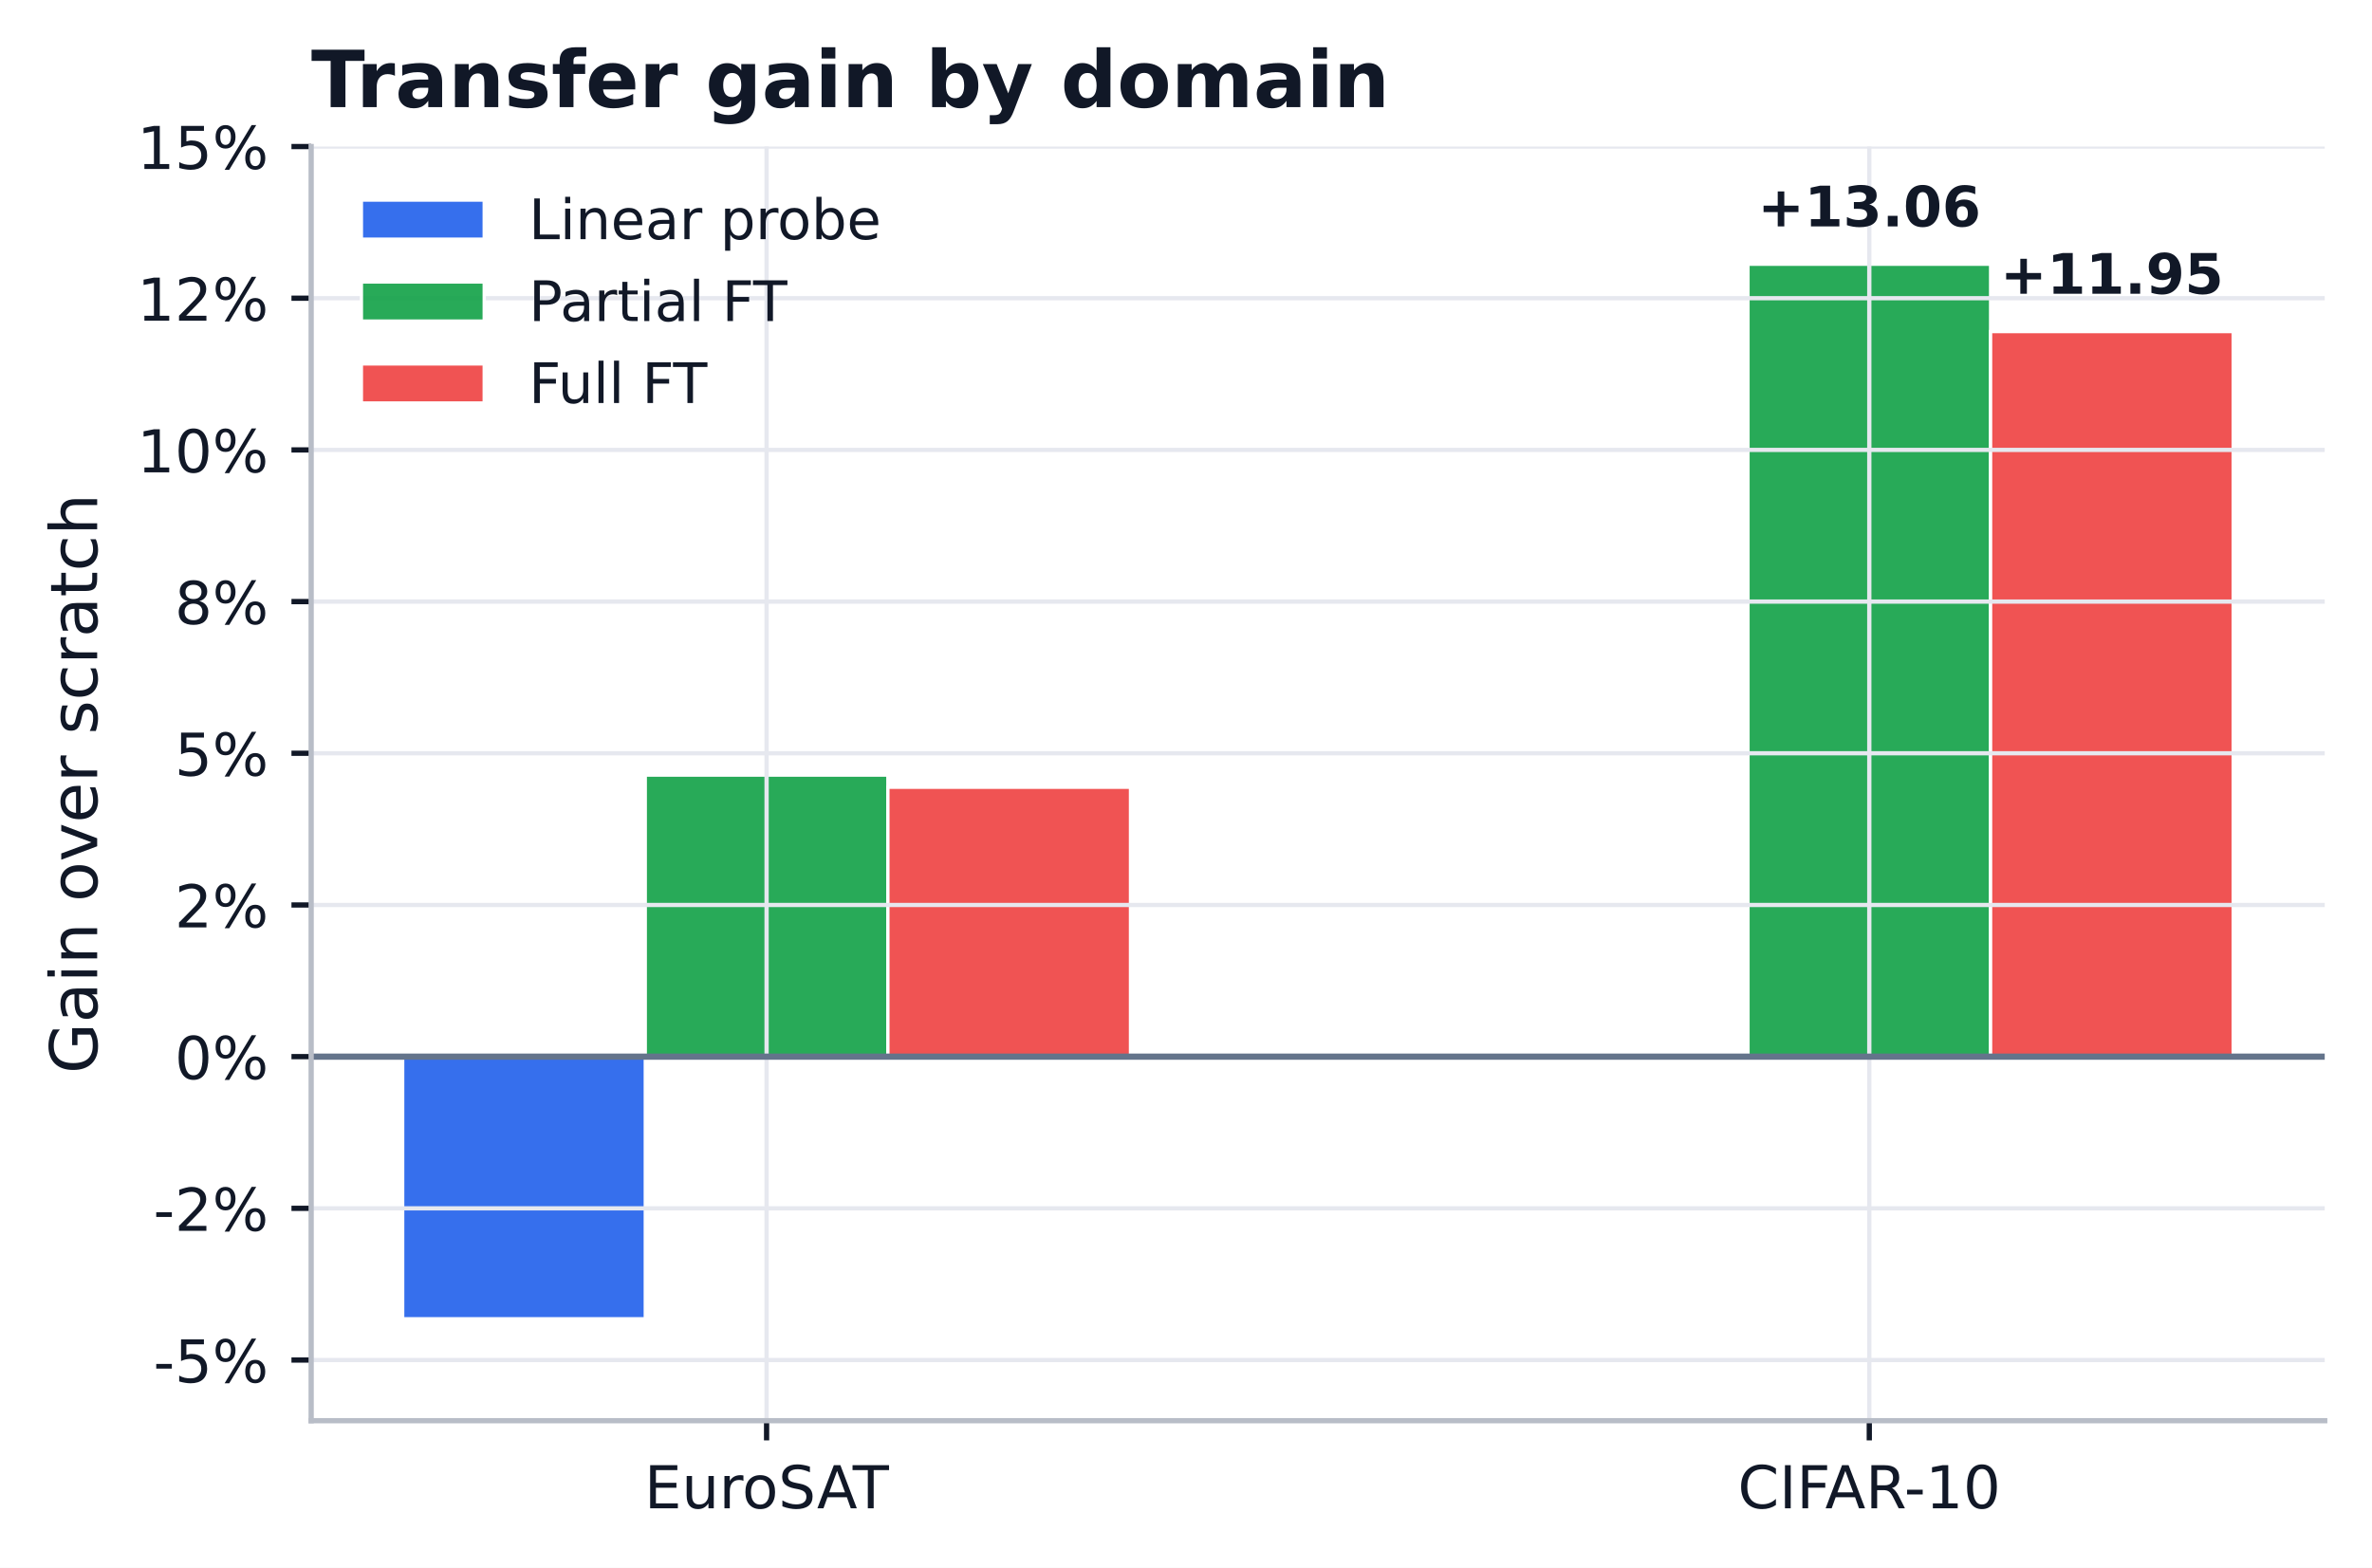
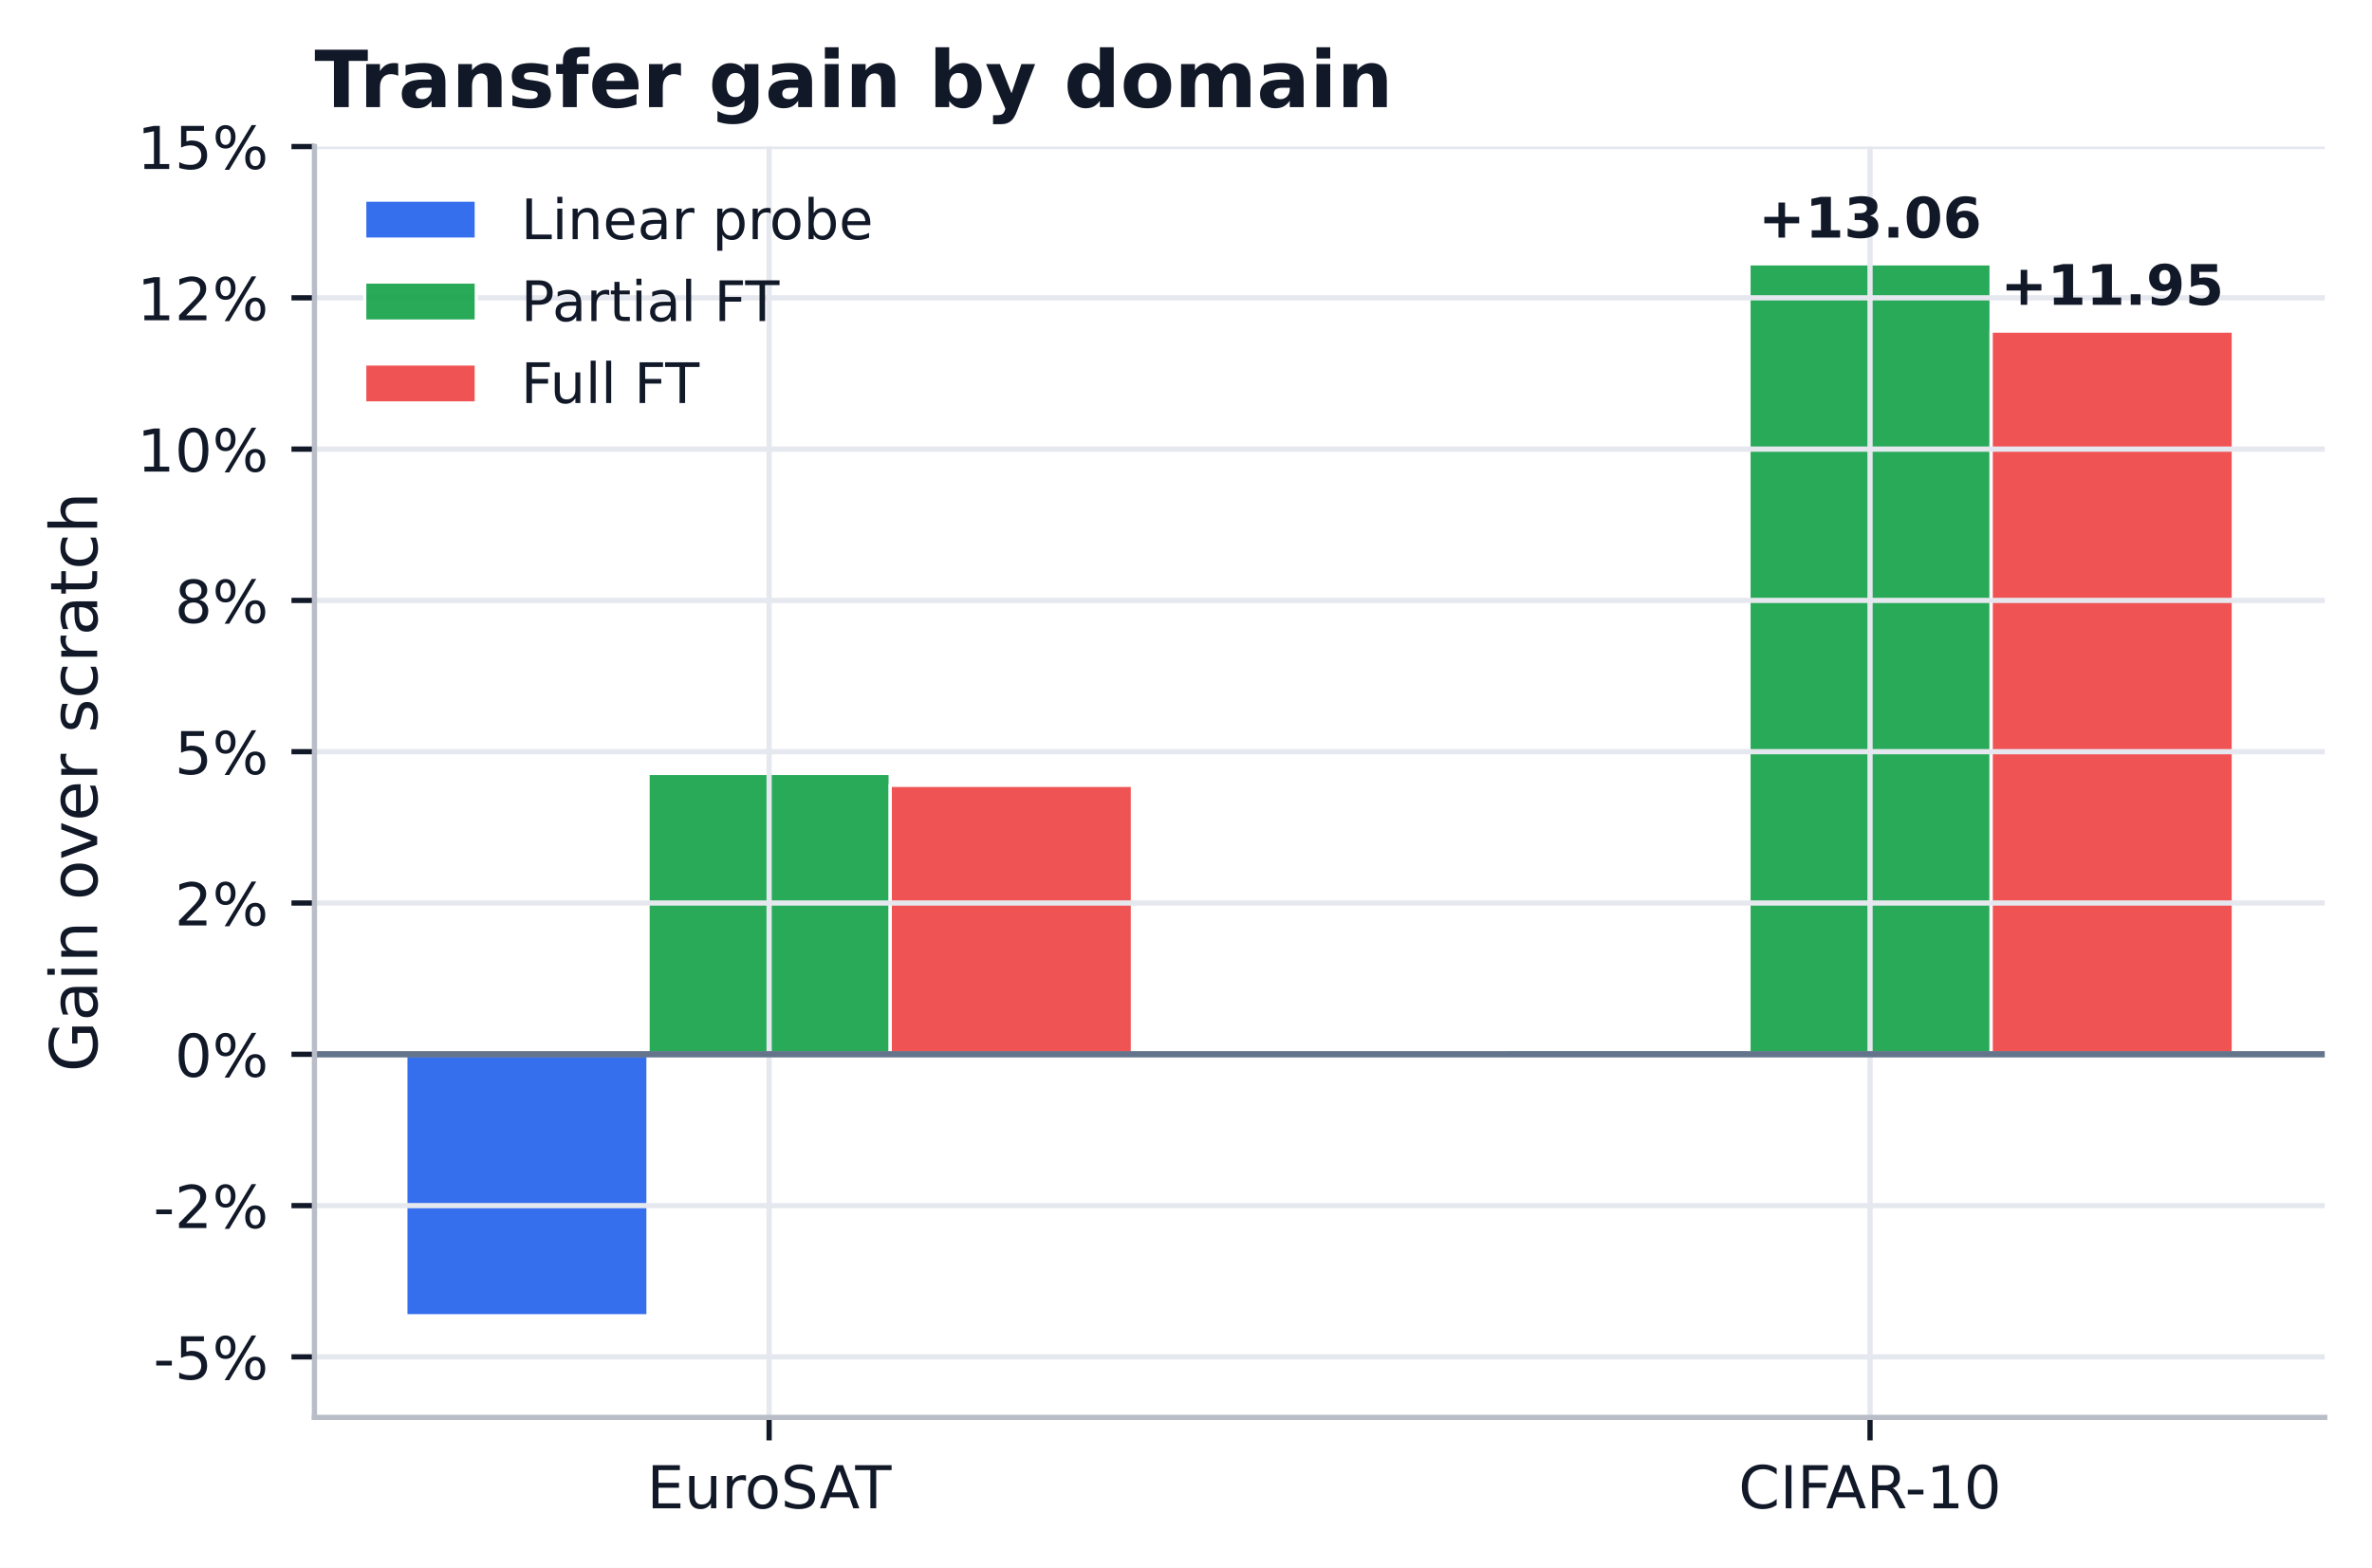
<svg xmlns="http://www.w3.org/2000/svg" xmlns:xlink="http://www.w3.org/1999/xlink" width="361.2pt" height="238.8pt" viewBox="0 0 361.2 238.8" version="1.1">
  <defs>
    <style type="text/css">*{stroke-linejoin: round; stroke-linecap: butt}</style>
  </defs>
  <g id="figure_1">
    <g id="patch_1">
      <path d="M 0 238.8  L 361.2 238.8  L 361.2 0  L 0 0  z " style="fill: #ffffff" />
    </g>
    <g id="axes_1">
      <g id="patch_2">
-         <path d="M 47.382 216.389  L 354 216.389  L 354 22.318  L 47.382 22.318  z " style="fill: #ffffff" />
+         <path d="M 47.882 215.889  L 354 215.889  L 354 22.318  L 47.882 22.318  z " style="fill: #ffffff" />
      </g>
      <g id="patch_3">
-         <path d="M 61.319 160.94  L 98.261 160.94  L 98.261 200.864  L 61.319 200.864  z " clip-path="url(#p070f2564d5)" style="fill: #2563eb; opacity: 0.92; stroke: #ffffff; stroke-width: 0.5; stroke-linejoin: miter" />
+         <path d="M 61.796 160.583  L 98.678 160.583  L 98.678 200.413  L 61.796 200.413  z " clip-path="url(#p9a0b25c394)" style="fill: #2563eb; opacity: 0.92; stroke: #ffffff; stroke-width: 0.5; stroke-linejoin: miter" />
      </g>
      <g id="patch_4">
-         <path d="M 229.237 160.94  L 266.179 160.94  L 266.179 160.293  L 229.237 160.293  z " clip-path="url(#p070f2564d5)" style="fill: #2563eb; opacity: 0.92; stroke: #ffffff; stroke-width: 0.5; stroke-linejoin: miter" />
+         <path d="M 229.44 160.583  L 266.322 160.583  L 266.322 159.9  L 229.44 159.9  z " clip-path="url(#p9a0b25c394)" style="fill: #2563eb; opacity: 0.92; stroke: #ffffff; stroke-width: 0.5; stroke-linejoin: miter" />
      </g>
      <g id="patch_5">
-         <path d="M 98.261 160.94  L 135.203 160.94  L 135.203 118.06  L 98.261 118.06  z " clip-path="url(#p070f2564d5)" style="fill: #16a34a; opacity: 0.92; stroke: #ffffff; stroke-width: 0.5; stroke-linejoin: miter" />
+         <path d="M 98.678 160.583  L 135.56 160.583  L 135.56 117.795  L 98.678 117.795  z " clip-path="url(#p9a0b25c394)" style="fill: #16a34a; opacity: 0.92; stroke: #ffffff; stroke-width: 0.5; stroke-linejoin: miter" />
      </g>
      <g id="patch_6">
-         <path d="M 266.179 160.94  L 303.12 160.94  L 303.12 40.247  L 266.179 40.247  z " clip-path="url(#p070f2564d5)" style="fill: #16a34a; opacity: 0.92; stroke: #ffffff; stroke-width: 0.5; stroke-linejoin: miter" />
+         <path d="M 266.322 160.583  L 303.203 160.583  L 303.203 40.184  L 266.322 40.184  z " clip-path="url(#p9a0b25c394)" style="fill: #16a34a; opacity: 0.92; stroke: #ffffff; stroke-width: 0.5; stroke-linejoin: miter" />
      </g>
      <g id="patch_7">
-         <path d="M 135.203 160.94  L 172.145 160.94  L 172.145 119.908  L 135.203 119.908  z " clip-path="url(#p070f2564d5)" style="fill: #ef4444; opacity: 0.92; stroke: #ffffff; stroke-width: 0.5; stroke-linejoin: miter" />
+         <path d="M 135.56 160.583  L 172.441 160.583  L 172.441 119.616  L 135.56 119.616  z " clip-path="url(#p9a0b25c394)" style="fill: #ef4444; opacity: 0.92; stroke: #ffffff; stroke-width: 0.5; stroke-linejoin: miter" />
      </g>
      <g id="patch_8">
-         <path d="M 303.12 160.94  L 340.062 160.94  L 340.062 50.505  L 303.12 50.505  z " clip-path="url(#p070f2564d5)" style="fill: #ef4444; opacity: 0.92; stroke: #ffffff; stroke-width: 0.5; stroke-linejoin: miter" />
+         <path d="M 303.203 160.583  L 340.085 160.583  L 340.085 50.426  L 303.203 50.426  z " clip-path="url(#p9a0b25c394)" style="fill: #ef4444; opacity: 0.92; stroke: #ffffff; stroke-width: 0.5; stroke-linejoin: miter" />
      </g>
      <g id="matplotlib.axis_1">
        <g id="xtick_1">
          <g id="line2d_1">
-             <path d="M 116.732 216.389  L 116.732 22.318  " clip-path="url(#p070f2564d5)" style="fill: none; stroke: #e6e8ef; stroke-width: 0.65; stroke-linecap: square" />
+             <path d="M 117.119 215.889  L 117.119 22.318  " clip-path="url(#p9a0b25c394)" style="fill: none; stroke: #e6e8ef; stroke-width: 0.8; stroke-linecap: square" />
          </g>
          <g id="line2d_2">
            <defs>
-               <path id="me11b944e75" d="M 0 0  L 0 3  " style="stroke: #111827; stroke-width: 0.8" />
+               <path id="m3e18957c18" d="M 0 0  L 0 3.5  " style="stroke: #111827; stroke-width: 0.8" />
            </defs>
            <g>
-               <use xlink:href="#me11b944e75" x="116.732" y="216.389" style="fill: #111827; stroke: #111827; stroke-width: 0.8" />
+               <use xlink:href="#m3e18957c18" x="117.119" y="215.889" style="fill: #111827; stroke: #111827; stroke-width: 0.8" />
            </g>
          </g>
          <g id="text_1">
-             <text style="fill: #111827; font: 9px 'DejaVu Sans'; text-anchor: middle" x="116.732" y="229.728" transform="rotate(-0 116.732 229.7278)">EuroSAT</text>
+             <text style="fill: #111827; font: 9px 'DejaVu Sans'; text-anchor: middle" x="117.119" y="229.728" transform="rotate(-0 117.1189 229.7278)">EuroSAT</text>
          </g>
        </g>
        <g id="xtick_2">
          <g id="line2d_3">
-             <path d="M 284.65 216.389  L 284.65 22.318  " clip-path="url(#p070f2564d5)" style="fill: none; stroke: #e6e8ef; stroke-width: 0.65; stroke-linecap: square" />
+             <path d="M 284.763 215.889  L 284.763 22.318  " clip-path="url(#p9a0b25c394)" style="fill: none; stroke: #e6e8ef; stroke-width: 0.8; stroke-linecap: square" />
          </g>
          <g id="line2d_4">
            <g>
-               <use xlink:href="#me11b944e75" x="284.65" y="216.389" style="fill: #111827; stroke: #111827; stroke-width: 0.8" />
+               <use xlink:href="#m3e18957c18" x="284.763" y="215.889" style="fill: #111827; stroke: #111827; stroke-width: 0.8" />
            </g>
          </g>
          <g id="text_2">
-             <text style="fill: #111827; font: 9px 'DejaVu Sans'; text-anchor: middle" x="284.65" y="229.728" transform="rotate(-0 284.6496 229.7278)">CIFAR-10</text>
+             <text style="fill: #111827; font: 9px 'DejaVu Sans'; text-anchor: middle" x="284.763" y="229.728" transform="rotate(-0 284.7627 229.7278)">CIFAR-10</text>
          </g>
        </g>
      </g>
      <g id="matplotlib.axis_2">
        <g id="ytick_1">
          <g id="line2d_5">
-             <path d="M 47.382 207.148  L 354 207.148  " clip-path="url(#p070f2564d5)" style="fill: none; stroke: #e6e8ef; stroke-width: 0.65; stroke-linecap: square" />
+             <path d="M 47.882 206.672  L 354 206.672  " clip-path="url(#p9a0b25c394)" style="fill: none; stroke: #e6e8ef; stroke-width: 0.8; stroke-linecap: square" />
          </g>
          <g id="line2d_6">
            <defs>
-               <path id="mdea7fef3a6" d="M 0 0  L -3 0  " style="stroke: #111827; stroke-width: 0.8" />
+               <path id="m94012bc109" d="M 0 0  L -3.5 0  " style="stroke: #111827; stroke-width: 0.8" />
            </defs>
            <g>
-               <use xlink:href="#mdea7fef3a6" x="47.382" y="207.148" style="fill: #111827; stroke: #111827; stroke-width: 0.8" />
+               <use xlink:href="#m94012bc109" x="47.882" y="206.672" style="fill: #111827; stroke: #111827; stroke-width: 0.8" />
            </g>
          </g>
          <g id="text_3">
-             <text style="fill: #111827; font: 9px 'DejaVu Sans'; text-anchor: end" x="40.882" y="210.567" transform="rotate(-0 40.88203 210.567)">-5%</text>
+             <text style="fill: #111827; font: 9px 'DejaVu Sans'; text-anchor: end" x="40.882" y="210.091" transform="rotate(-0 40.88203 210.0908)">-5%</text>
          </g>
        </g>
        <g id="ytick_2">
          <g id="line2d_7">
-             <path d="M 47.382 184.044  L 354 184.044  " clip-path="url(#p070f2564d5)" style="fill: none; stroke: #e6e8ef; stroke-width: 0.65; stroke-linecap: square" />
+             <path d="M 47.882 183.627  L 354 183.627  " clip-path="url(#p9a0b25c394)" style="fill: none; stroke: #e6e8ef; stroke-width: 0.8; stroke-linecap: square" />
          </g>
          <g id="line2d_8">
            <g>
-               <use xlink:href="#mdea7fef3a6" x="47.382" y="184.044" style="fill: #111827; stroke: #111827; stroke-width: 0.8" />
+               <use xlink:href="#m94012bc109" x="47.882" y="183.627" style="fill: #111827; stroke: #111827; stroke-width: 0.8" />
            </g>
          </g>
          <g id="text_4">
-             <text style="fill: #111827; font: 9px 'DejaVu Sans'; text-anchor: end" x="40.882" y="187.463" transform="rotate(-0 40.88203 187.4633)">-2%</text>
+             <text style="fill: #111827; font: 9px 'DejaVu Sans'; text-anchor: end" x="40.882" y="187.047" transform="rotate(-0 40.88203 187.0467)">-2%</text>
          </g>
        </g>
        <g id="ytick_3">
          <g id="line2d_9">
-             <path d="M 47.382 160.94  L 354 160.94  " clip-path="url(#p070f2564d5)" style="fill: none; stroke: #e6e8ef; stroke-width: 0.65; stroke-linecap: square" />
+             <path d="M 47.882 160.583  L 354 160.583  " clip-path="url(#p9a0b25c394)" style="fill: none; stroke: #e6e8ef; stroke-width: 0.8; stroke-linecap: square" />
          </g>
          <g id="line2d_10">
            <g>
-               <use xlink:href="#mdea7fef3a6" x="47.382" y="160.94" style="fill: #111827; stroke: #111827; stroke-width: 0.8" />
+               <use xlink:href="#m94012bc109" x="47.882" y="160.583" style="fill: #111827; stroke: #111827; stroke-width: 0.8" />
            </g>
          </g>
          <g id="text_5">
-             <text style="fill: #111827; font: 9px 'DejaVu Sans'; text-anchor: end" x="40.882" y="164.36" transform="rotate(-0 40.88203 164.3596)">0%</text>
+             <text style="fill: #111827; font: 9px 'DejaVu Sans'; text-anchor: end" x="40.882" y="164.002" transform="rotate(-0 40.88203 164.0025)">0%</text>
          </g>
        </g>
        <g id="ytick_4">
          <g id="line2d_11">
-             <path d="M 47.382 137.837  L 354 137.837  " clip-path="url(#p070f2564d5)" style="fill: none; stroke: #e6e8ef; stroke-width: 0.65; stroke-linecap: square" />
+             <path d="M 47.882 137.539  L 354 137.539  " clip-path="url(#p9a0b25c394)" style="fill: none; stroke: #e6e8ef; stroke-width: 0.8; stroke-linecap: square" />
          </g>
          <g id="line2d_12">
            <g>
-               <use xlink:href="#mdea7fef3a6" x="47.382" y="137.837" style="fill: #111827; stroke: #111827; stroke-width: 0.8" />
+               <use xlink:href="#m94012bc109" x="47.882" y="137.539" style="fill: #111827; stroke: #111827; stroke-width: 0.8" />
            </g>
          </g>
          <g id="text_6">
-             <text style="fill: #111827; font: 9px 'DejaVu Sans'; text-anchor: end" x="40.882" y="141.256" transform="rotate(-0 40.88203 141.2559)">2%</text>
+             <text style="fill: #111827; font: 9px 'DejaVu Sans'; text-anchor: end" x="40.882" y="140.958" transform="rotate(-0 40.88203 140.9583)">2%</text>
          </g>
        </g>
        <g id="ytick_5">
          <g id="line2d_13">
-             <path d="M 47.382 114.733  L 354 114.733  " clip-path="url(#p070f2564d5)" style="fill: none; stroke: #e6e8ef; stroke-width: 0.65; stroke-linecap: square" />
+             <path d="M 47.882 114.495  L 354 114.495  " clip-path="url(#p9a0b25c394)" style="fill: none; stroke: #e6e8ef; stroke-width: 0.8; stroke-linecap: square" />
          </g>
          <g id="line2d_14">
            <g>
-               <use xlink:href="#mdea7fef3a6" x="47.382" y="114.733" style="fill: #111827; stroke: #111827; stroke-width: 0.8" />
+               <use xlink:href="#m94012bc109" x="47.882" y="114.495" style="fill: #111827; stroke: #111827; stroke-width: 0.8" />
            </g>
          </g>
          <g id="text_7">
-             <text style="fill: #111827; font: 9px 'DejaVu Sans'; text-anchor: end" x="40.882" y="118.152" transform="rotate(-0 40.88203 118.1522)">5%</text>
+             <text style="fill: #111827; font: 9px 'DejaVu Sans'; text-anchor: end" x="40.882" y="117.914" transform="rotate(-0 40.88203 117.9141)">5%</text>
          </g>
        </g>
        <g id="ytick_6">
          <g id="line2d_15">
-             <path d="M 47.382 91.629  L 354 91.629  " clip-path="url(#p070f2564d5)" style="fill: none; stroke: #e6e8ef; stroke-width: 0.65; stroke-linecap: square" />
+             <path d="M 47.882 91.451  L 354 91.451  " clip-path="url(#p9a0b25c394)" style="fill: none; stroke: #e6e8ef; stroke-width: 0.8; stroke-linecap: square" />
          </g>
          <g id="line2d_16">
            <g>
-               <use xlink:href="#mdea7fef3a6" x="47.382" y="91.629" style="fill: #111827; stroke: #111827; stroke-width: 0.8" />
+               <use xlink:href="#m94012bc109" x="47.882" y="91.451" style="fill: #111827; stroke: #111827; stroke-width: 0.8" />
            </g>
          </g>
          <g id="text_8">
-             <text style="fill: #111827; font: 9px 'DejaVu Sans'; text-anchor: end" x="40.882" y="95.049" transform="rotate(-0 40.88203 95.04852)">8%</text>
+             <text style="fill: #111827; font: 9px 'DejaVu Sans'; text-anchor: end" x="40.882" y="94.87" transform="rotate(-0 40.88203 94.86995)">8%</text>
          </g>
        </g>
        <g id="ytick_7">
          <g id="line2d_17">
-             <path d="M 47.382 68.526  L 354 68.526  " clip-path="url(#p070f2564d5)" style="fill: none; stroke: #e6e8ef; stroke-width: 0.65; stroke-linecap: square" />
+             <path d="M 47.882 68.406  L 354 68.406  " clip-path="url(#p9a0b25c394)" style="fill: none; stroke: #e6e8ef; stroke-width: 0.8; stroke-linecap: square" />
          </g>
          <g id="line2d_18">
            <g>
-               <use xlink:href="#mdea7fef3a6" x="47.382" y="68.526" style="fill: #111827; stroke: #111827; stroke-width: 0.8" />
+               <use xlink:href="#m94012bc109" x="47.882" y="68.406" style="fill: #111827; stroke: #111827; stroke-width: 0.8" />
            </g>
          </g>
          <g id="text_9">
-             <text style="fill: #111827; font: 9px 'DejaVu Sans'; text-anchor: end" x="40.882" y="71.945" transform="rotate(-0 40.88203 71.94482)">10%</text>
+             <text style="fill: #111827; font: 9px 'DejaVu Sans'; text-anchor: end" x="40.882" y="71.826" transform="rotate(-0 40.88203 71.82577)">10%</text>
          </g>
        </g>
        <g id="ytick_8">
          <g id="line2d_19">
-             <path d="M 47.382 45.422  L 354 45.422  " clip-path="url(#p070f2564d5)" style="fill: none; stroke: #e6e8ef; stroke-width: 0.65; stroke-linecap: square" />
+             <path d="M 47.882 45.362  L 354 45.362  " clip-path="url(#p9a0b25c394)" style="fill: none; stroke: #e6e8ef; stroke-width: 0.8; stroke-linecap: square" />
          </g>
          <g id="line2d_20">
            <g>
-               <use xlink:href="#mdea7fef3a6" x="47.382" y="45.422" style="fill: #111827; stroke: #111827; stroke-width: 0.8" />
+               <use xlink:href="#m94012bc109" x="47.882" y="45.362" style="fill: #111827; stroke: #111827; stroke-width: 0.8" />
            </g>
          </g>
          <g id="text_10">
-             <text style="fill: #111827; font: 9px 'DejaVu Sans'; text-anchor: end" x="40.882" y="48.841" transform="rotate(-0 40.88203 48.84112)">12%</text>
+             <text style="fill: #111827; font: 9px 'DejaVu Sans'; text-anchor: end" x="40.882" y="48.782" transform="rotate(-0 40.88203 48.7816)">12%</text>
          </g>
        </g>
        <g id="ytick_9">
          <g id="line2d_21">
-             <path d="M 47.382 22.318  L 354 22.318  " clip-path="url(#p070f2564d5)" style="fill: none; stroke: #e6e8ef; stroke-width: 0.65; stroke-linecap: square" />
+             <path d="M 47.882 22.318  L 354 22.318  " clip-path="url(#p9a0b25c394)" style="fill: none; stroke: #e6e8ef; stroke-width: 0.8; stroke-linecap: square" />
          </g>
          <g id="line2d_22">
            <g>
-               <use xlink:href="#mdea7fef3a6" x="47.382" y="22.318" style="fill: #111827; stroke: #111827; stroke-width: 0.8" />
+               <use xlink:href="#m94012bc109" x="47.882" y="22.318" style="fill: #111827; stroke: #111827; stroke-width: 0.8" />
            </g>
          </g>
          <g id="text_11">
            <text style="fill: #111827; font: 9px 'DejaVu Sans'; text-anchor: end" x="40.882" y="25.737" transform="rotate(-0 40.88203 25.73742)">15%</text>
          </g>
        </g>
        <g id="text_12">
-           <text style="fill: #111827; font: 10px 'DejaVu Sans'; text-anchor: middle" x="14.798" y="119.354" transform="rotate(-90 14.79844 119.3537)">Gain over scratch</text>
+           <text style="fill: #111827; font: 10px 'DejaVu Sans'; text-anchor: middle" x="14.798" y="119.104" transform="rotate(-90 14.79844 119.1037)">Gain over scratch</text>
        </g>
      </g>
      <g id="line2d_23">
-         <path d="M 47.382 160.94  L 354 160.94  " clip-path="url(#p070f2564d5)" style="fill: none; stroke: #64748b; stroke-width: 0.95; stroke-linecap: square" />
+         <path d="M 47.882 160.583  L 354 160.583  " clip-path="url(#p9a0b25c394)" style="fill: none; stroke: #64748b; stroke-width: 0.95; stroke-linecap: square" />
      </g>
      <g id="patch_9">
-         <path d="M 47.382 216.389  L 47.382 22.318  " style="fill: none; stroke: #b8bdc7; stroke-width: 0.8; stroke-linejoin: miter; stroke-linecap: square" />
+         <path d="M 47.882 215.889  L 47.882 22.318  " style="fill: none; stroke: #b8bdc7; stroke-width: 0.8; stroke-linejoin: miter; stroke-linecap: square" />
      </g>
      <g id="patch_10">
-         <path d="M 47.382 216.389  L 354 216.389  " style="fill: none; stroke: #b8bdc7; stroke-width: 0.8; stroke-linejoin: miter; stroke-linecap: square" />
+         <path d="M 47.882 215.889  L 354 215.889  " style="fill: none; stroke: #b8bdc7; stroke-width: 0.8; stroke-linejoin: miter; stroke-linecap: square" />
      </g>
      <g id="text_13">
-         <text style="fill: #111827; font: 700 8.5px 'DejaVu Sans'; text-anchor: middle" x="284.65" y="34.479" transform="rotate(-0 284.6496 34.47886)">+13.06</text>
+         <text style="fill: #111827; font: 700 8.5px 'DejaVu Sans'; text-anchor: middle" x="284.763" y="36.184" transform="rotate(-0 284.7627 36.18447)">+13.06</text>
      </g>
      <g id="text_14">
-         <text style="fill: #111827; font: 700 8.5px 'DejaVu Sans'; text-anchor: middle" x="321.591" y="44.737" transform="rotate(-0 321.5914 44.73691)">+11.95</text>
+         <text style="fill: #111827; font: 700 8.5px 'DejaVu Sans'; text-anchor: middle" x="321.644" y="46.426" transform="rotate(-0 321.6443 46.42633)">+11.95</text>
      </g>
      <g id="text_15">
-         <text style="fill: #111827; font: 700 12px 'DejaVu Sans'; text-anchor: start" x="47.382" y="16.318" transform="rotate(-0 47.38203 16.31812)">Transfer gain by domain</text>
+         <text style="fill: #111827; font: 700 12px 'DejaVu Sans'; text-anchor: start" x="47.882" y="16.318" transform="rotate(-0 47.88203 16.31812)">Transfer gain by domain</text>
      </g>
      <g id="legend_1">
        <g id="patch_11">
-           <path d="M 55.032 36.427  L 73.732 36.427  L 73.732 30.477  L 55.032 30.477  z " style="fill: #2563eb; opacity: 0.92; stroke: #ffffff; stroke-width: 0.5; stroke-linejoin: miter" />
+           <path d="M 55.532 36.427  L 72.532 36.427  L 72.532 30.477  L 55.532 30.477  z " style="fill: #2563eb; opacity: 0.92; stroke: #ffffff; stroke-width: 0.5; stroke-linejoin: miter" />
        </g>
        <g id="text_16">
-           <text style="fill: #111827; font: 8.5px 'DejaVu Sans'; text-anchor: start" x="80.532" y="36.427" transform="rotate(-0 80.53203 36.4268)">Linear probe</text>
+           <text style="fill: #111827; font: 8.5px 'DejaVu Sans'; text-anchor: start" x="79.332" y="36.427" transform="rotate(-0 79.33203 36.4268)">Linear probe</text>
        </g>
        <g id="patch_12">
-           <path d="M 55.032 48.903  L 73.732 48.903  L 73.732 42.953  L 55.032 42.953  z " style="fill: #16a34a; opacity: 0.92; stroke: #ffffff; stroke-width: 0.5; stroke-linejoin: miter" />
+           <path d="M 55.532 48.903  L 72.532 48.903  L 72.532 42.953  L 55.532 42.953  z " style="fill: #16a34a; opacity: 0.92; stroke: #ffffff; stroke-width: 0.5; stroke-linejoin: miter" />
        </g>
        <g id="text_17">
-           <text style="fill: #111827; font: 8.5px 'DejaVu Sans'; text-anchor: start" x="80.532" y="48.903" transform="rotate(-0 80.53203 48.9032)">Partial FT</text>
+           <text style="fill: #111827; font: 8.5px 'DejaVu Sans'; text-anchor: start" x="79.332" y="48.903" transform="rotate(-0 79.33203 48.9032)">Partial FT</text>
        </g>
        <g id="patch_13">
-           <path d="M 55.032 61.38  L 73.732 61.38  L 73.732 55.43  L 55.032 55.43  z " style="fill: #ef4444; opacity: 0.92; stroke: #ffffff; stroke-width: 0.5; stroke-linejoin: miter" />
+           <path d="M 55.532 61.38  L 72.532 61.38  L 72.532 55.43  L 55.532 55.43  z " style="fill: #ef4444; opacity: 0.92; stroke: #ffffff; stroke-width: 0.5; stroke-linejoin: miter" />
        </g>
        <g id="text_18">
-           <text style="fill: #111827; font: 8.5px 'DejaVu Sans'; text-anchor: start" x="80.532" y="61.38" transform="rotate(-0 80.53203 61.37961)">Full FT</text>
+           <text style="fill: #111827; font: 8.5px 'DejaVu Sans'; text-anchor: start" x="79.332" y="61.38" transform="rotate(-0 79.33203 61.37961)">Full FT</text>
        </g>
      </g>
    </g>
  </g>
  <defs>
-     <clipPath id="p070f2564d5">
-       <rect x="47.382" y="22.318" width="306.617" height="194.071" />
+     <clipPath id="p9a0b25c394">
+       <rect x="47.882" y="22.318" width="306.117" height="193.571" />
    </clipPath>
  </defs>
</svg>
